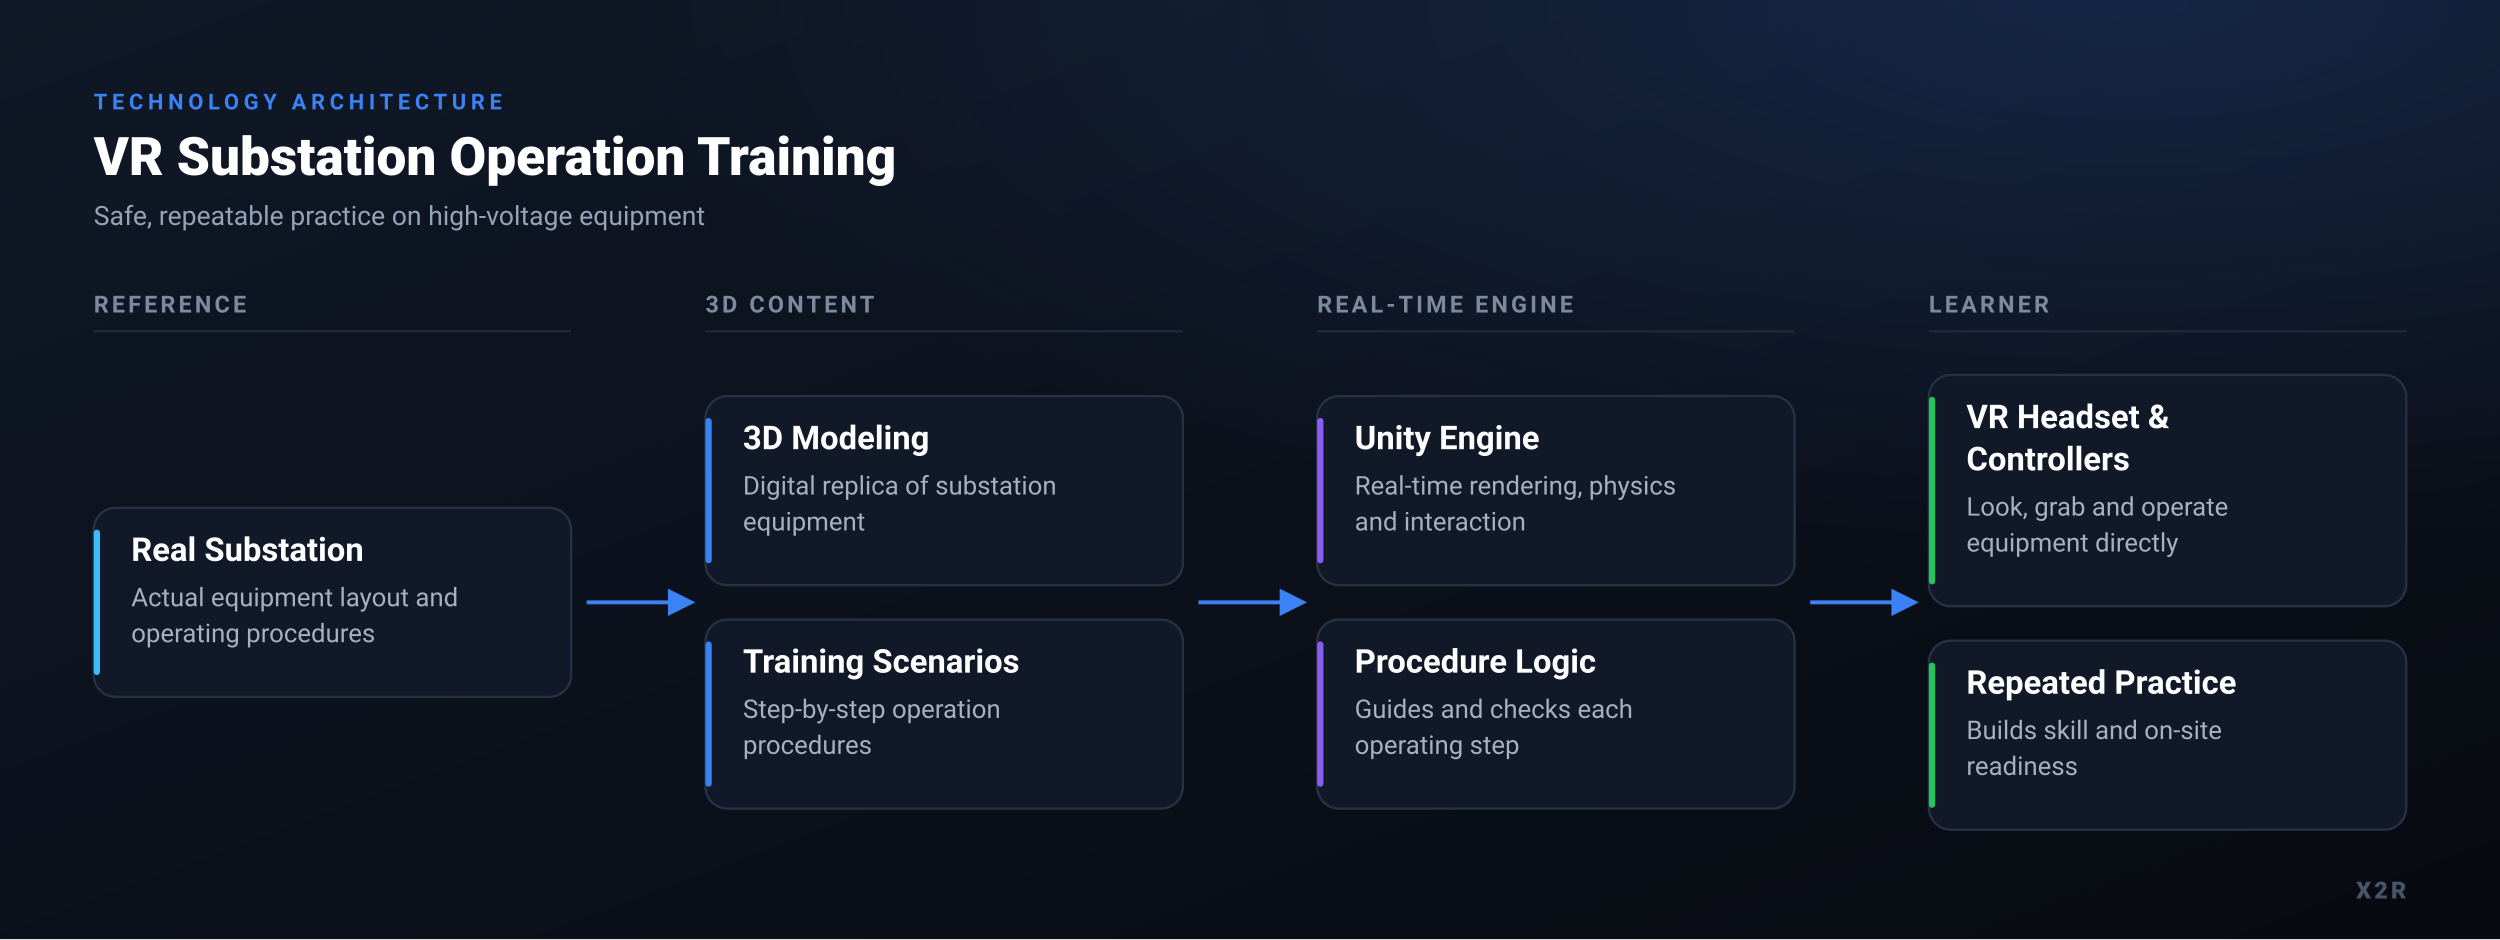
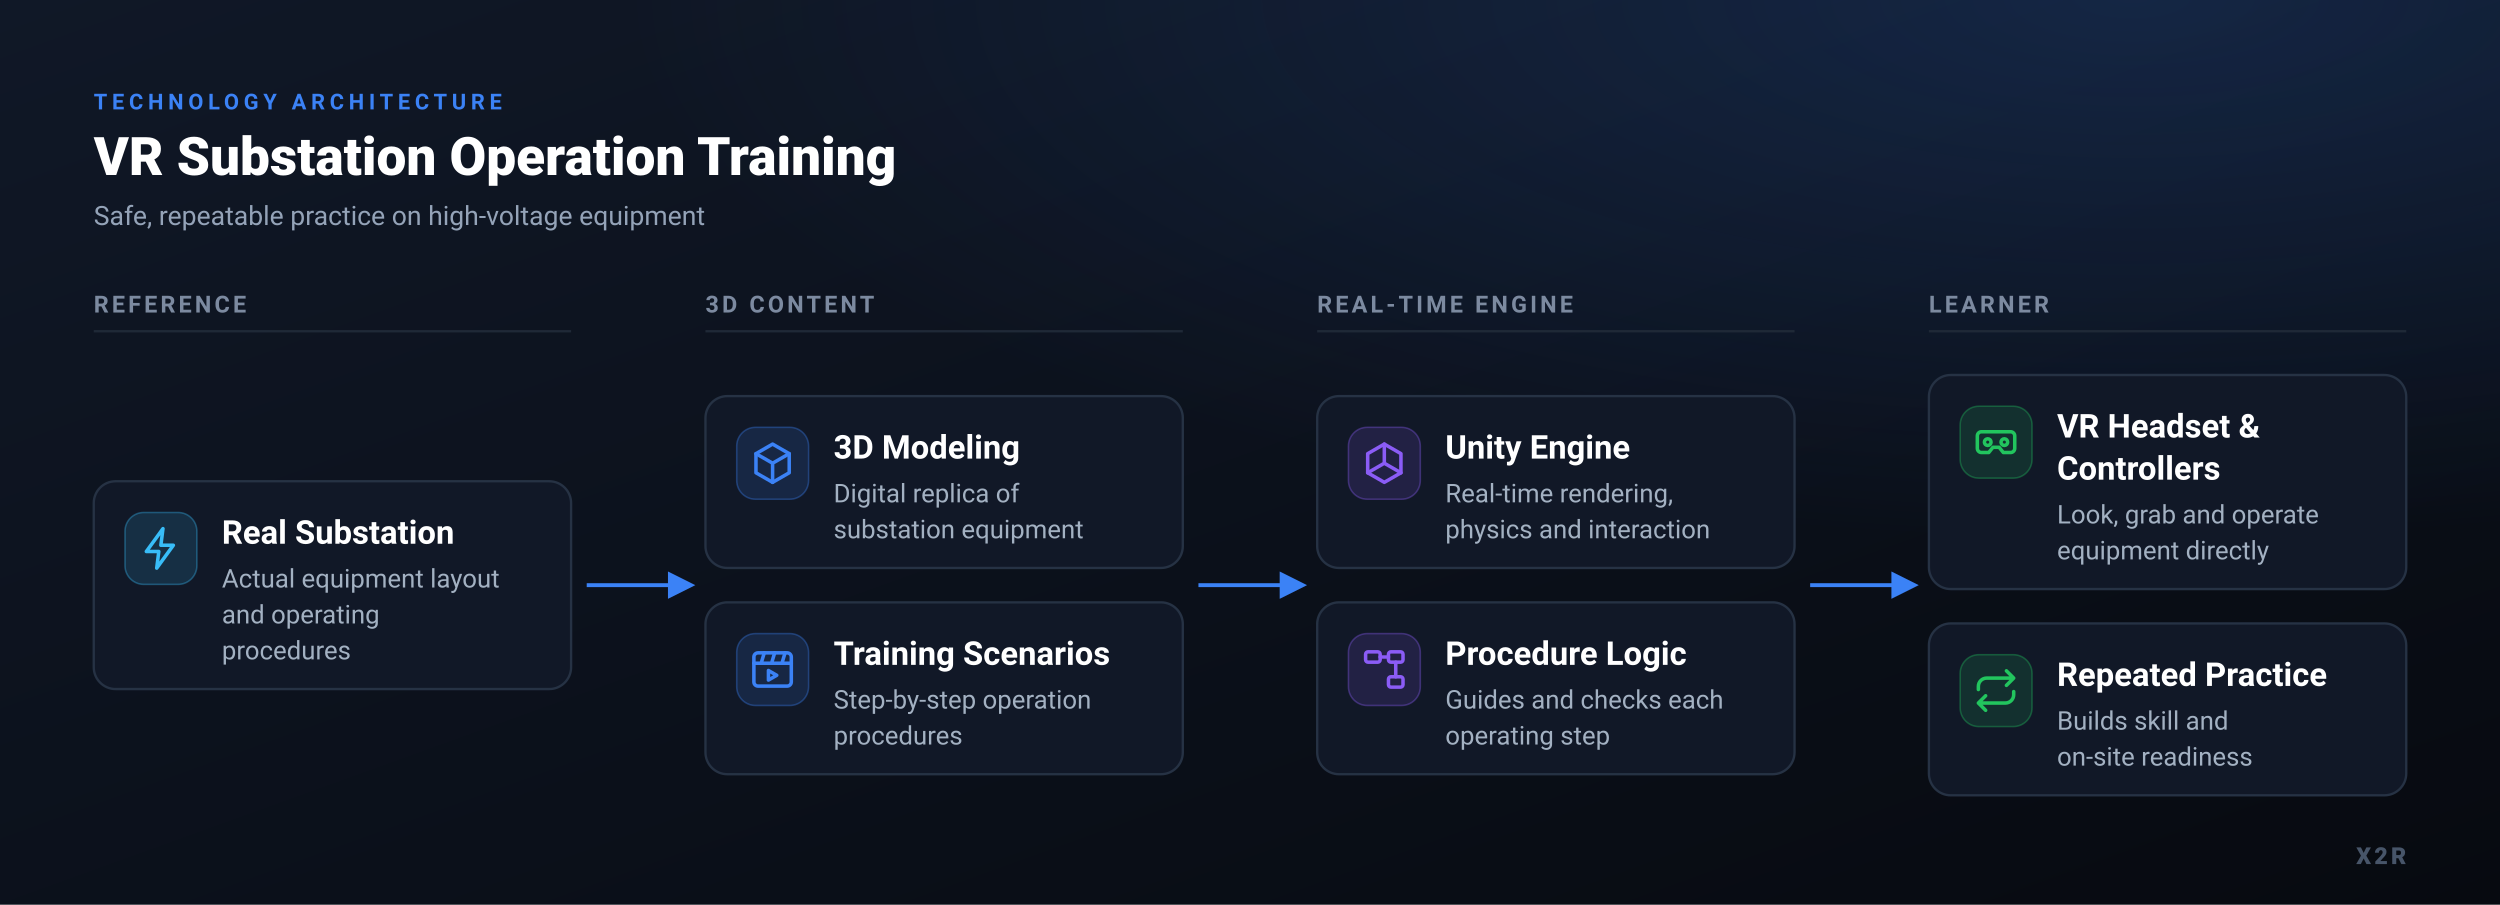
- <svg xmlns="http://www.w3.org/2000/svg" viewBox="0 0 1600 601" width="1600" height="601" font-family="'Segoe UI', 'Helvetica Neue', Roboto, Arial, sans-serif">
+ <svg xmlns="http://www.w3.org/2000/svg" viewBox="0 0 1600 579" width="1600" height="579" font-family="'Segoe UI', 'Helvetica Neue', Roboto, Arial, sans-serif">
  <defs>
    <marker id="ah" viewBox="0 0 10 10" refX="8" refY="5" markerWidth="7" markerHeight="7" orient="auto-start-reverse">
      <path d="M0,0 L10,5 L0,10 z" fill="#64748b" />
    </marker>
    <marker id="ahb" viewBox="0 0 10 10" refX="8" refY="5" markerWidth="7" markerHeight="7" orient="auto-start-reverse">
      <path d="M0,0 L10,5 L0,10 z" fill="#3b82f6" />
    </marker>
    <linearGradient id="bgg" x1="0" y1="0" x2="1" y2="1">
      <stop offset="0" stop-color="#101827" />
      <stop offset="1" stop-color="#070a10" />
    </linearGradient>
    <radialGradient id="glow" cx="0.85" cy="0" r="0.6">
      <stop offset="0" stop-color="#3b82f6" stop-opacity="0.18" />
      <stop offset="1" stop-color="#3b82f6" stop-opacity="0" />
    </radialGradient>
  </defs>
-   <rect width="1600" height="601" fill="url(#bgg)" />
-   <rect width="1600" height="601" fill="url(#glow)" />
+   <rect width="1600" height="579" fill="url(#bgg)" />
+   <rect width="1600" height="579" fill="url(#glow)" />
  <text x="60.0" y="200" font-size="15" font-weight="700" fill="#7c8aa0" text-anchor="start" letter-spacing="2" opacity="1">REFERENCE</text>
  <line x1="60.0" y1="212" x2="365.5" y2="212" stroke="#1f2937" stroke-width="1.5" />
-   <rect x="60.0" y="325.0" width="305.5" height="121" rx="14" fill="#111827" stroke="#263244" stroke-width="1.5" />
-   <rect x="60.0" y="339.0" width="4" height="93" rx="2" fill="#38bdf8" />
-   <text x="84.0" y="359.0" font-size="21" font-weight="700" fill="#ffffff" text-anchor="start" letter-spacing="0" opacity="1">Real Substation</text>
-   <text x="84.0" y="388.0" font-size="16.5" font-weight="400" fill="#a3b1c2" text-anchor="start" letter-spacing="0" opacity="1">Actual equipment layout and</text>
-   <text x="84.0" y="411.0" font-size="16.5" font-weight="400" fill="#a3b1c2" text-anchor="start" letter-spacing="0" opacity="1">operating procedures</text>
+   <rect x="60.0" y="308.0" width="305.5" height="133" rx="14" fill="#111827" stroke="#263244" stroke-width="1.5" />
+   <rect x="80.0" y="328.0" width="46" height="46" rx="12" fill="#38bdf8" fill-opacity="0.14" stroke="#38bdf8" stroke-opacity="0.35" />
+   <g transform="translate(87.0,335.0) scale(1.33)" fill="none" stroke="#38bdf8" stroke-width="1.7" stroke-linecap="round" stroke-linejoin="round">
+     <path d="M13 2.5L5 13.5h6l-1 8 8-11h-6z" />
+   </g>
+   <text x="142.0" y="348.0" font-size="21" font-weight="700" fill="#ffffff" text-anchor="start" letter-spacing="0" opacity="1">Real Substation</text>
+   <text x="142.0" y="376.0" font-size="16.5" font-weight="400" fill="#a3b1c2" text-anchor="start" letter-spacing="0" opacity="1">Actual equipment layout</text>
+   <text x="142.0" y="399.0" font-size="16.5" font-weight="400" fill="#a3b1c2" text-anchor="start" letter-spacing="0" opacity="1">and operating</text>
+   <text x="142.0" y="422.0" font-size="16.5" font-weight="400" fill="#a3b1c2" text-anchor="start" letter-spacing="0" opacity="1">procedures</text>
  <text x="451.5" y="200" font-size="15" font-weight="700" fill="#7c8aa0" text-anchor="start" letter-spacing="2" opacity="1">3D CONTENT</text>
  <line x1="451.5" y1="212" x2="757.0" y2="212" stroke="#1f2937" stroke-width="1.5" />
-   <rect x="451.5" y="253.5" width="305.5" height="121" rx="14" fill="#111827" stroke="#263244" stroke-width="1.5" />
-   <rect x="451.5" y="267.5" width="4" height="93" rx="2" fill="#3b82f6" />
-   <text x="475.5" y="287.5" font-size="21" font-weight="700" fill="#ffffff" text-anchor="start" letter-spacing="0" opacity="1">3D Modeling</text>
-   <text x="475.5" y="316.5" font-size="16.5" font-weight="400" fill="#a3b1c2" text-anchor="start" letter-spacing="0" opacity="1">Digital replica of substation</text>
-   <text x="475.5" y="339.5" font-size="16.5" font-weight="400" fill="#a3b1c2" text-anchor="start" letter-spacing="0" opacity="1">equipment</text>
-   <rect x="451.5" y="396.5" width="305.5" height="121" rx="14" fill="#111827" stroke="#263244" stroke-width="1.5" />
-   <rect x="451.5" y="410.5" width="4" height="93" rx="2" fill="#3b82f6" />
-   <text x="475.5" y="430.5" font-size="21" font-weight="700" fill="#ffffff" text-anchor="start" letter-spacing="0" opacity="1">Training Scenarios</text>
-   <text x="475.5" y="459.5" font-size="16.5" font-weight="400" fill="#a3b1c2" text-anchor="start" letter-spacing="0" opacity="1">Step-by-step operation</text>
-   <text x="475.5" y="482.5" font-size="16.5" font-weight="400" fill="#a3b1c2" text-anchor="start" letter-spacing="0" opacity="1">procedures</text>
+   <rect x="451.5" y="253.5" width="305.5" height="110" rx="14" fill="#111827" stroke="#263244" stroke-width="1.5" />
+   <rect x="471.5" y="273.5" width="46" height="46" rx="12" fill="#3b82f6" fill-opacity="0.14" stroke="#3b82f6" stroke-opacity="0.35" />
+   <g transform="translate(478.5,280.5) scale(1.33)" fill="none" stroke="#3b82f6" stroke-width="1.7" stroke-linecap="round" stroke-linejoin="round">
+     <path d="M12 2.8l8 4.6v9.2l-8 4.6-8-4.6V7.4z" />
+     <path d="M4 7.4l8 4.6 8-4.6M12 12v9.2" />
+   </g>
+   <text x="533.5" y="293.5" font-size="21" font-weight="700" fill="#ffffff" text-anchor="start" letter-spacing="0" opacity="1">3D Modeling</text>
+   <text x="533.5" y="321.5" font-size="16.5" font-weight="400" fill="#a3b1c2" text-anchor="start" letter-spacing="0" opacity="1">Digital replica of</text>
+   <text x="533.5" y="344.5" font-size="16.5" font-weight="400" fill="#a3b1c2" text-anchor="start" letter-spacing="0" opacity="1">substation equipment</text>
+   <rect x="451.5" y="385.5" width="305.5" height="110" rx="14" fill="#111827" stroke="#263244" stroke-width="1.5" />
+   <rect x="471.5" y="405.5" width="46" height="46" rx="12" fill="#3b82f6" fill-opacity="0.14" stroke="#3b82f6" stroke-opacity="0.35" />
+   <g transform="translate(478.5,412.5) scale(1.33)" fill="none" stroke="#3b82f6" stroke-width="1.7" stroke-linecap="round" stroke-linejoin="round">
+     <rect x="3" y="4" width="18" height="16" rx="2" />
+     <path d="M3 9h18M8 4l-1.5 5M13 4l-1.5 5M18 4l-1.5 5M10 12.5l4 2.3-4 2.3z" />
+   </g>
+   <text x="533.5" y="425.5" font-size="21" font-weight="700" fill="#ffffff" text-anchor="start" letter-spacing="0" opacity="1">Training Scenarios</text>
+   <text x="533.5" y="453.5" font-size="16.5" font-weight="400" fill="#a3b1c2" text-anchor="start" letter-spacing="0" opacity="1">Step-by-step operation</text>
+   <text x="533.5" y="476.5" font-size="16.5" font-weight="400" fill="#a3b1c2" text-anchor="start" letter-spacing="0" opacity="1">procedures</text>
  <text x="843.0" y="200" font-size="15" font-weight="700" fill="#7c8aa0" text-anchor="start" letter-spacing="2" opacity="1">REAL-TIME ENGINE</text>
  <line x1="843.0" y1="212" x2="1148.5" y2="212" stroke="#1f2937" stroke-width="1.5" />
-   <rect x="843.0" y="253.5" width="305.5" height="121" rx="14" fill="#111827" stroke="#263244" stroke-width="1.5" />
-   <rect x="843.0" y="267.5" width="4" height="93" rx="2" fill="#8b5cf6" />
-   <text x="867.0" y="287.5" font-size="21" font-weight="700" fill="#ffffff" text-anchor="start" letter-spacing="0" opacity="1">Unity Engine</text>
-   <text x="867.0" y="316.5" font-size="16.5" font-weight="400" fill="#a3b1c2" text-anchor="start" letter-spacing="0" opacity="1">Real-time rendering, physics</text>
-   <text x="867.0" y="339.5" font-size="16.5" font-weight="400" fill="#a3b1c2" text-anchor="start" letter-spacing="0" opacity="1">and interaction</text>
-   <rect x="843.0" y="396.5" width="305.5" height="121" rx="14" fill="#111827" stroke="#263244" stroke-width="1.5" />
-   <rect x="843.0" y="410.5" width="4" height="93" rx="2" fill="#8b5cf6" />
-   <text x="867.0" y="430.5" font-size="21" font-weight="700" fill="#ffffff" text-anchor="start" letter-spacing="0" opacity="1">Procedure Logic</text>
-   <text x="867.0" y="459.5" font-size="16.5" font-weight="400" fill="#a3b1c2" text-anchor="start" letter-spacing="0" opacity="1">Guides and checks each</text>
-   <text x="867.0" y="482.5" font-size="16.5" font-weight="400" fill="#a3b1c2" text-anchor="start" letter-spacing="0" opacity="1">operating step</text>
+   <rect x="843.0" y="253.5" width="305.5" height="110" rx="14" fill="#111827" stroke="#263244" stroke-width="1.5" />
+   <rect x="863.0" y="273.5" width="46" height="46" rx="12" fill="#8b5cf6" fill-opacity="0.14" stroke="#8b5cf6" stroke-opacity="0.35" />
+   <g transform="translate(870.0,280.5) scale(1.33)" fill="none" stroke="#8b5cf6" stroke-width="1.7" stroke-linecap="round" stroke-linejoin="round">
+     <path d="M12 2.8l8 4.6v9.2l-8 4.6-8-4.6V7.4z" />
+     <path d="M12 2.8v9.2M12 12l8 4.6M12 12l-8 4.6" />
+   </g>
+   <text x="925.0" y="293.5" font-size="21" font-weight="700" fill="#ffffff" text-anchor="start" letter-spacing="0" opacity="1">Unity Engine</text>
+   <text x="925.0" y="321.5" font-size="16.5" font-weight="400" fill="#a3b1c2" text-anchor="start" letter-spacing="0" opacity="1">Real-time rendering,</text>
+   <text x="925.0" y="344.5" font-size="16.5" font-weight="400" fill="#a3b1c2" text-anchor="start" letter-spacing="0" opacity="1">physics and interaction</text>
+   <rect x="843.0" y="385.5" width="305.5" height="110" rx="14" fill="#111827" stroke="#263244" stroke-width="1.5" />
+   <rect x="863.0" y="405.5" width="46" height="46" rx="12" fill="#8b5cf6" fill-opacity="0.14" stroke="#8b5cf6" stroke-opacity="0.35" />
+   <g transform="translate(870.0,412.5) scale(1.33)" fill="none" stroke="#8b5cf6" stroke-width="1.7" stroke-linecap="round" stroke-linejoin="round">
+     <rect x="3" y="3.5" width="7" height="5" rx="1.2" />
+     <rect x="14" y="3.5" width="7" height="5" rx="1.2" />
+     <rect x="14" y="15.5" width="7" height="5" rx="1.2" />
+     <path d="M10 6h4M17.5 8.5v7" />
+   </g>
+   <text x="925.0" y="425.5" font-size="21" font-weight="700" fill="#ffffff" text-anchor="start" letter-spacing="0" opacity="1">Procedure Logic</text>
+   <text x="925.0" y="453.5" font-size="16.5" font-weight="400" fill="#a3b1c2" text-anchor="start" letter-spacing="0" opacity="1">Guides and checks each</text>
+   <text x="925.0" y="476.5" font-size="16.5" font-weight="400" fill="#a3b1c2" text-anchor="start" letter-spacing="0" opacity="1">operating step</text>
  <text x="1234.5" y="200" font-size="15" font-weight="700" fill="#7c8aa0" text-anchor="start" letter-spacing="2" opacity="1">LEARNER</text>
  <line x1="1234.5" y1="212" x2="1540.0" y2="212" stroke="#1f2937" stroke-width="1.5" />
-   <rect x="1234.5" y="240.0" width="305.5" height="148" rx="14" fill="#111827" stroke="#263244" stroke-width="1.5" />
-   <rect x="1234.5" y="254.0" width="4" height="120" rx="2" fill="#22c55e" />
-   <text x="1258.5" y="274.0" font-size="21" font-weight="700" fill="#ffffff" text-anchor="start" letter-spacing="0" opacity="1">VR Headset &amp;</text>
-   <text x="1258.5" y="301.0" font-size="21" font-weight="700" fill="#ffffff" text-anchor="start" letter-spacing="0" opacity="1">Controllers</text>
-   <text x="1258.5" y="330.0" font-size="16.5" font-weight="400" fill="#a3b1c2" text-anchor="start" letter-spacing="0" opacity="1">Look, grab and operate</text>
-   <text x="1258.5" y="353.0" font-size="16.5" font-weight="400" fill="#a3b1c2" text-anchor="start" letter-spacing="0" opacity="1">equipment directly</text>
-   <rect x="1234.5" y="410.0" width="305.5" height="121" rx="14" fill="#111827" stroke="#263244" stroke-width="1.5" />
-   <rect x="1234.5" y="424.0" width="4" height="93" rx="2" fill="#22c55e" />
-   <text x="1258.5" y="444.0" font-size="21" font-weight="700" fill="#ffffff" text-anchor="start" letter-spacing="0" opacity="1">Repeated Practice</text>
-   <text x="1258.5" y="473.0" font-size="16.5" font-weight="400" fill="#a3b1c2" text-anchor="start" letter-spacing="0" opacity="1">Builds skill and on-site</text>
-   <text x="1258.5" y="496.0" font-size="16.5" font-weight="400" fill="#a3b1c2" text-anchor="start" letter-spacing="0" opacity="1">readiness</text>
-   <line x1="375.5" y1="385.5" x2="441.5" y2="385.5" stroke="#3b82f6" stroke-width="2.5" marker-end="url(#ahb)" />
-   <line x1="767.0" y1="385.5" x2="833.0" y2="385.5" stroke="#3b82f6" stroke-width="2.5" marker-end="url(#ahb)" />
-   <line x1="1158.5" y1="385.5" x2="1224.5" y2="385.5" stroke="#3b82f6" stroke-width="2.5" marker-end="url(#ahb)" />
+   <rect x="1234.5" y="240.0" width="305.5" height="137" rx="14" fill="#111827" stroke="#263244" stroke-width="1.5" />
+   <rect x="1254.5" y="260.0" width="46" height="46" rx="12" fill="#22c55e" fill-opacity="0.14" stroke="#22c55e" stroke-opacity="0.35" />
+   <g transform="translate(1261.5,267.0) scale(1.33)" fill="none" stroke="#22c55e" stroke-width="1.7" stroke-linecap="round" stroke-linejoin="round">
+     <path d="M3 9a2 2 0 0 1 2-2h14a2 2 0 0 1 2 2v6a2 2 0 0 1-2 2h-3.5l-2-2.5h-3l-2 2.5H5a2 2 0 0 1-2-2z" />
+     <circle cx="8" cy="12" r="1.6" />
+     <circle cx="16" cy="12" r="1.6" />
+   </g>
+   <text x="1316.5" y="280.0" font-size="21" font-weight="700" fill="#ffffff" text-anchor="start" letter-spacing="0" opacity="1">VR Headset &amp;</text>
+   <text x="1316.5" y="307.0" font-size="21" font-weight="700" fill="#ffffff" text-anchor="start" letter-spacing="0" opacity="1">Controllers</text>
+   <text x="1316.5" y="335.0" font-size="16.5" font-weight="400" fill="#a3b1c2" text-anchor="start" letter-spacing="0" opacity="1">Look, grab and operate</text>
+   <text x="1316.5" y="358.0" font-size="16.5" font-weight="400" fill="#a3b1c2" text-anchor="start" letter-spacing="0" opacity="1">equipment directly</text>
+   <rect x="1234.5" y="399.0" width="305.5" height="110" rx="14" fill="#111827" stroke="#263244" stroke-width="1.5" />
+   <rect x="1254.5" y="419.0" width="46" height="46" rx="12" fill="#22c55e" fill-opacity="0.14" stroke="#22c55e" stroke-opacity="0.35" />
+   <g transform="translate(1261.5,426.0) scale(1.33)" fill="none" stroke="#22c55e" stroke-width="1.7" stroke-linecap="round" stroke-linejoin="round">
+     <path d="M17 2.5L20.5 6 17 9.5M3.5 11.5V10a4 4 0 0 1 4-4h13M7 21.5L3.5 18 7 14.5M20.5 12.5V14a4 4 0 0 1-4 4h-13" />
+   </g>
+   <text x="1316.5" y="439.0" font-size="21" font-weight="700" fill="#ffffff" text-anchor="start" letter-spacing="0" opacity="1">Repeated Practice</text>
+   <text x="1316.5" y="467.0" font-size="16.5" font-weight="400" fill="#a3b1c2" text-anchor="start" letter-spacing="0" opacity="1">Builds skill and</text>
+   <text x="1316.5" y="490.0" font-size="16.5" font-weight="400" fill="#a3b1c2" text-anchor="start" letter-spacing="0" opacity="1">on-site readiness</text>
+   <line x1="375.5" y1="374.5" x2="441.5" y2="374.5" stroke="#3b82f6" stroke-width="2.5" marker-end="url(#ahb)" />
+   <line x1="767.0" y1="374.5" x2="833.0" y2="374.5" stroke="#3b82f6" stroke-width="2.5" marker-end="url(#ahb)" />
+   <line x1="1158.5" y1="374.5" x2="1224.5" y2="374.5" stroke="#3b82f6" stroke-width="2.5" marker-end="url(#ahb)" />
  <text x="60" y="70" font-size="14" font-weight="700" fill="#3b82f6" text-anchor="start" letter-spacing="3" opacity="1">TECHNOLOGY ARCHITECTURE</text>
  <text x="60" y="112" font-size="34" font-weight="800" fill="#ffffff" text-anchor="start" letter-spacing="0" opacity="1">VR Substation Operation Training</text>
  <text x="60" y="144" font-size="17" font-weight="400" fill="#94a3b8" text-anchor="start" letter-spacing="0" opacity="1">Safe, repeatable practice on high-voltage equipment</text>
-   <text x="1540" y="575" font-size="15" font-weight="800" fill="#475569" text-anchor="end" letter-spacing="2" opacity="1">X2R</text>
+   <text x="1540" y="553" font-size="15" font-weight="800" fill="#475569" text-anchor="end" letter-spacing="2" opacity="1">X2R</text>
</svg>
